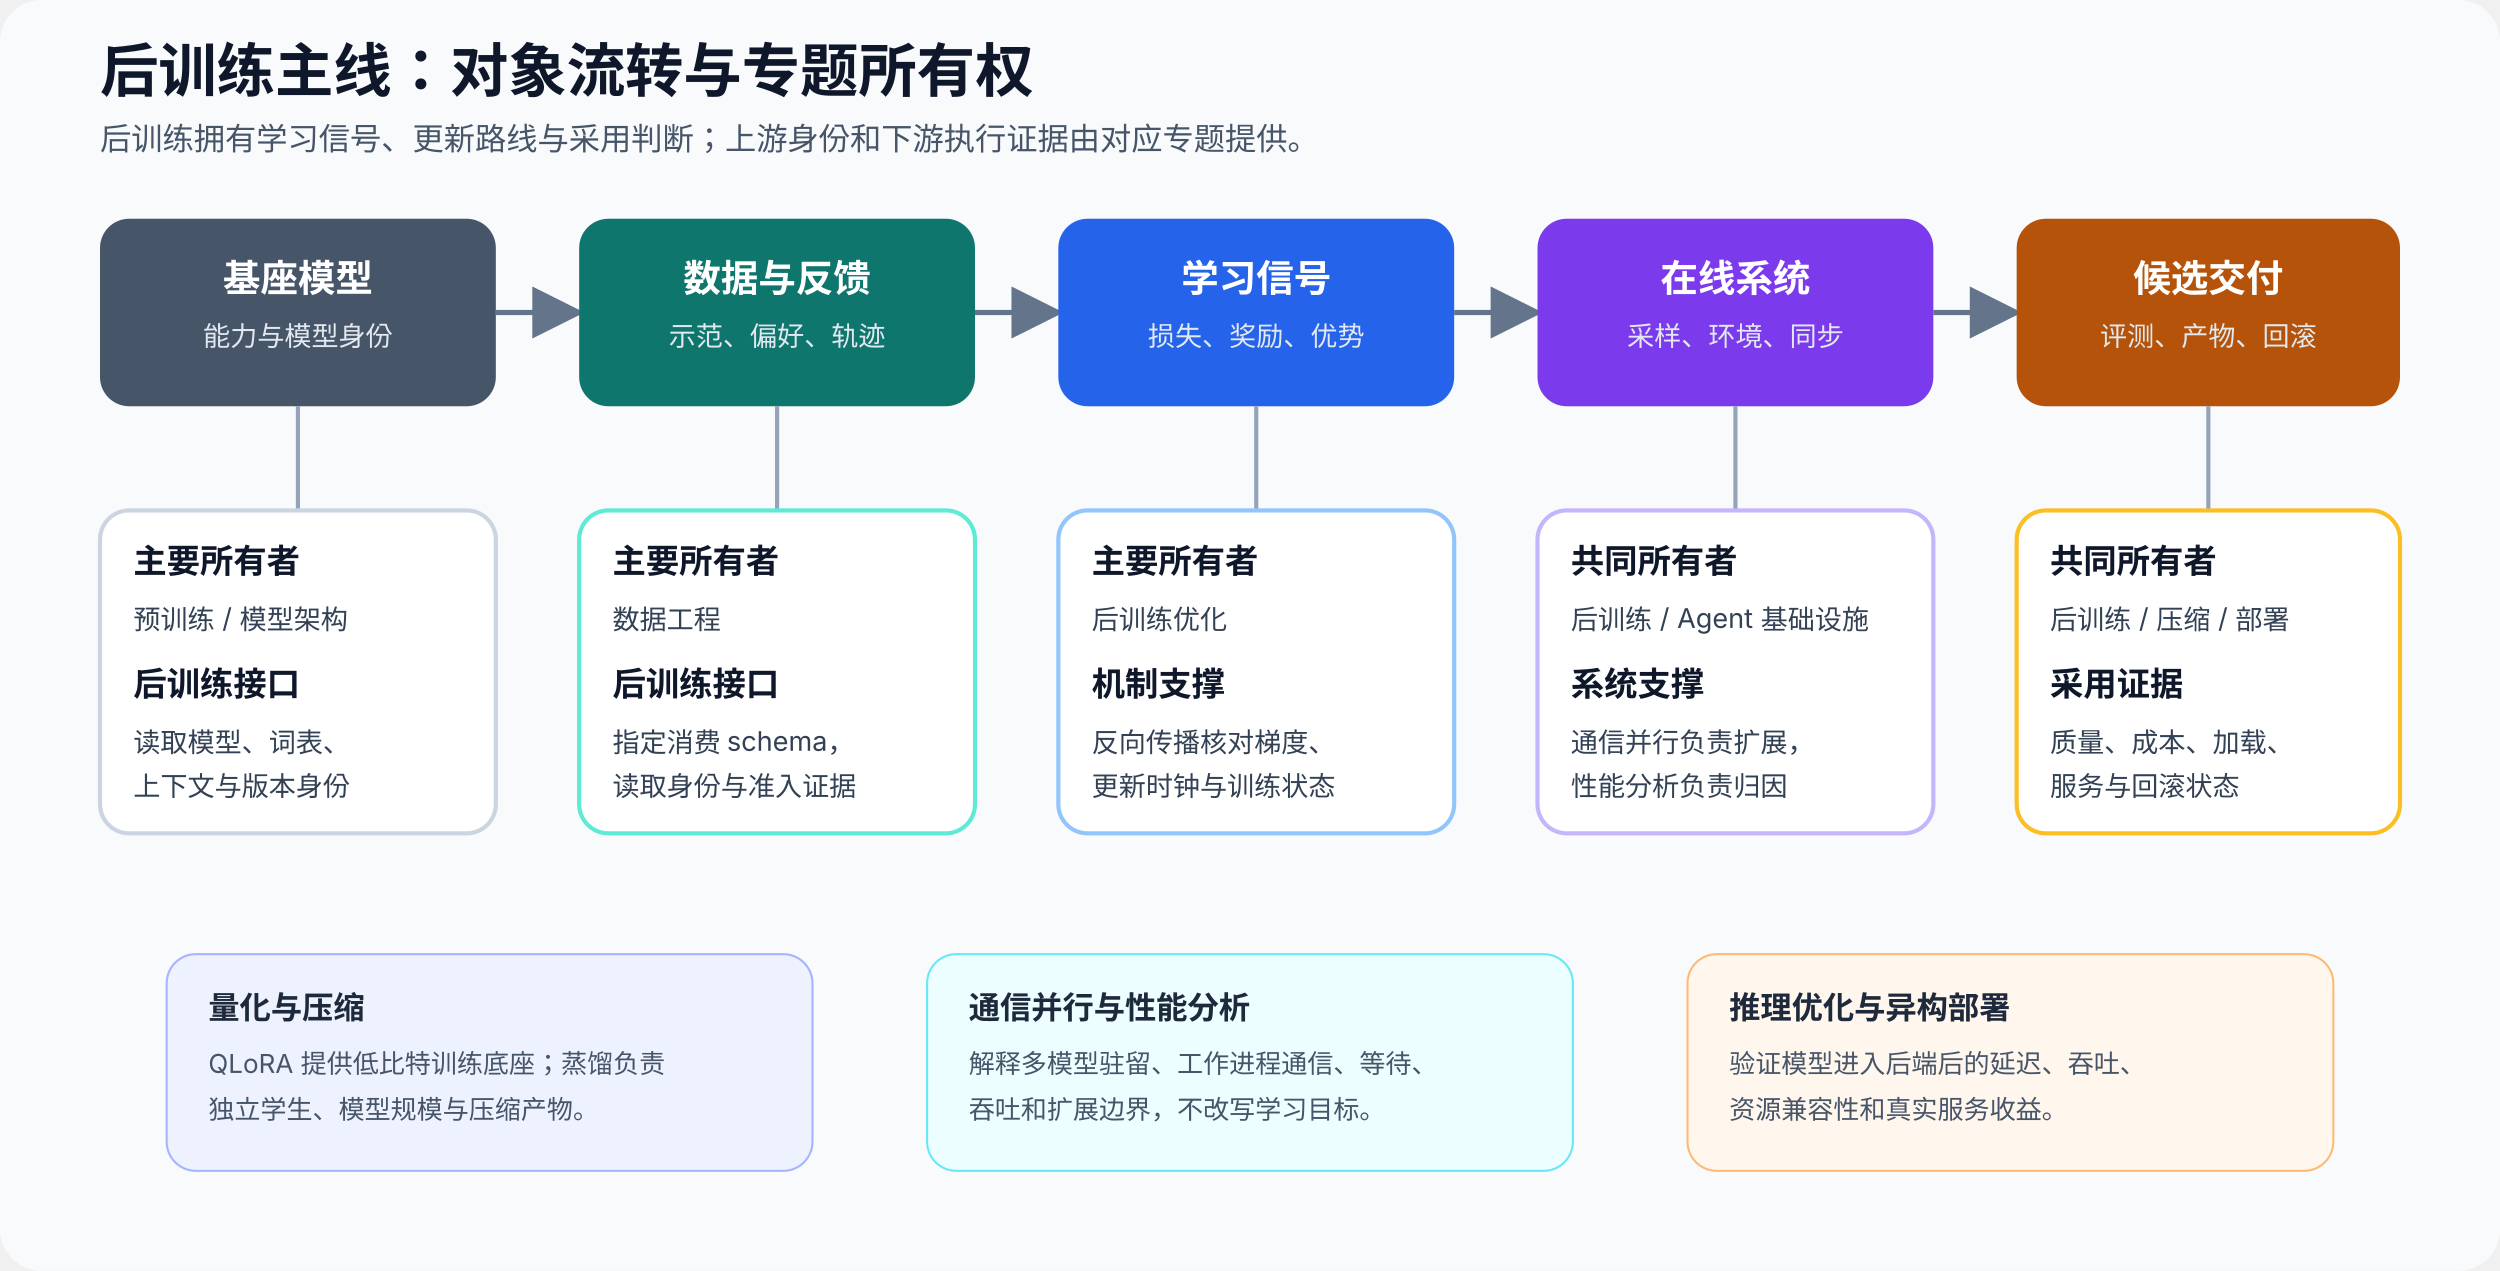
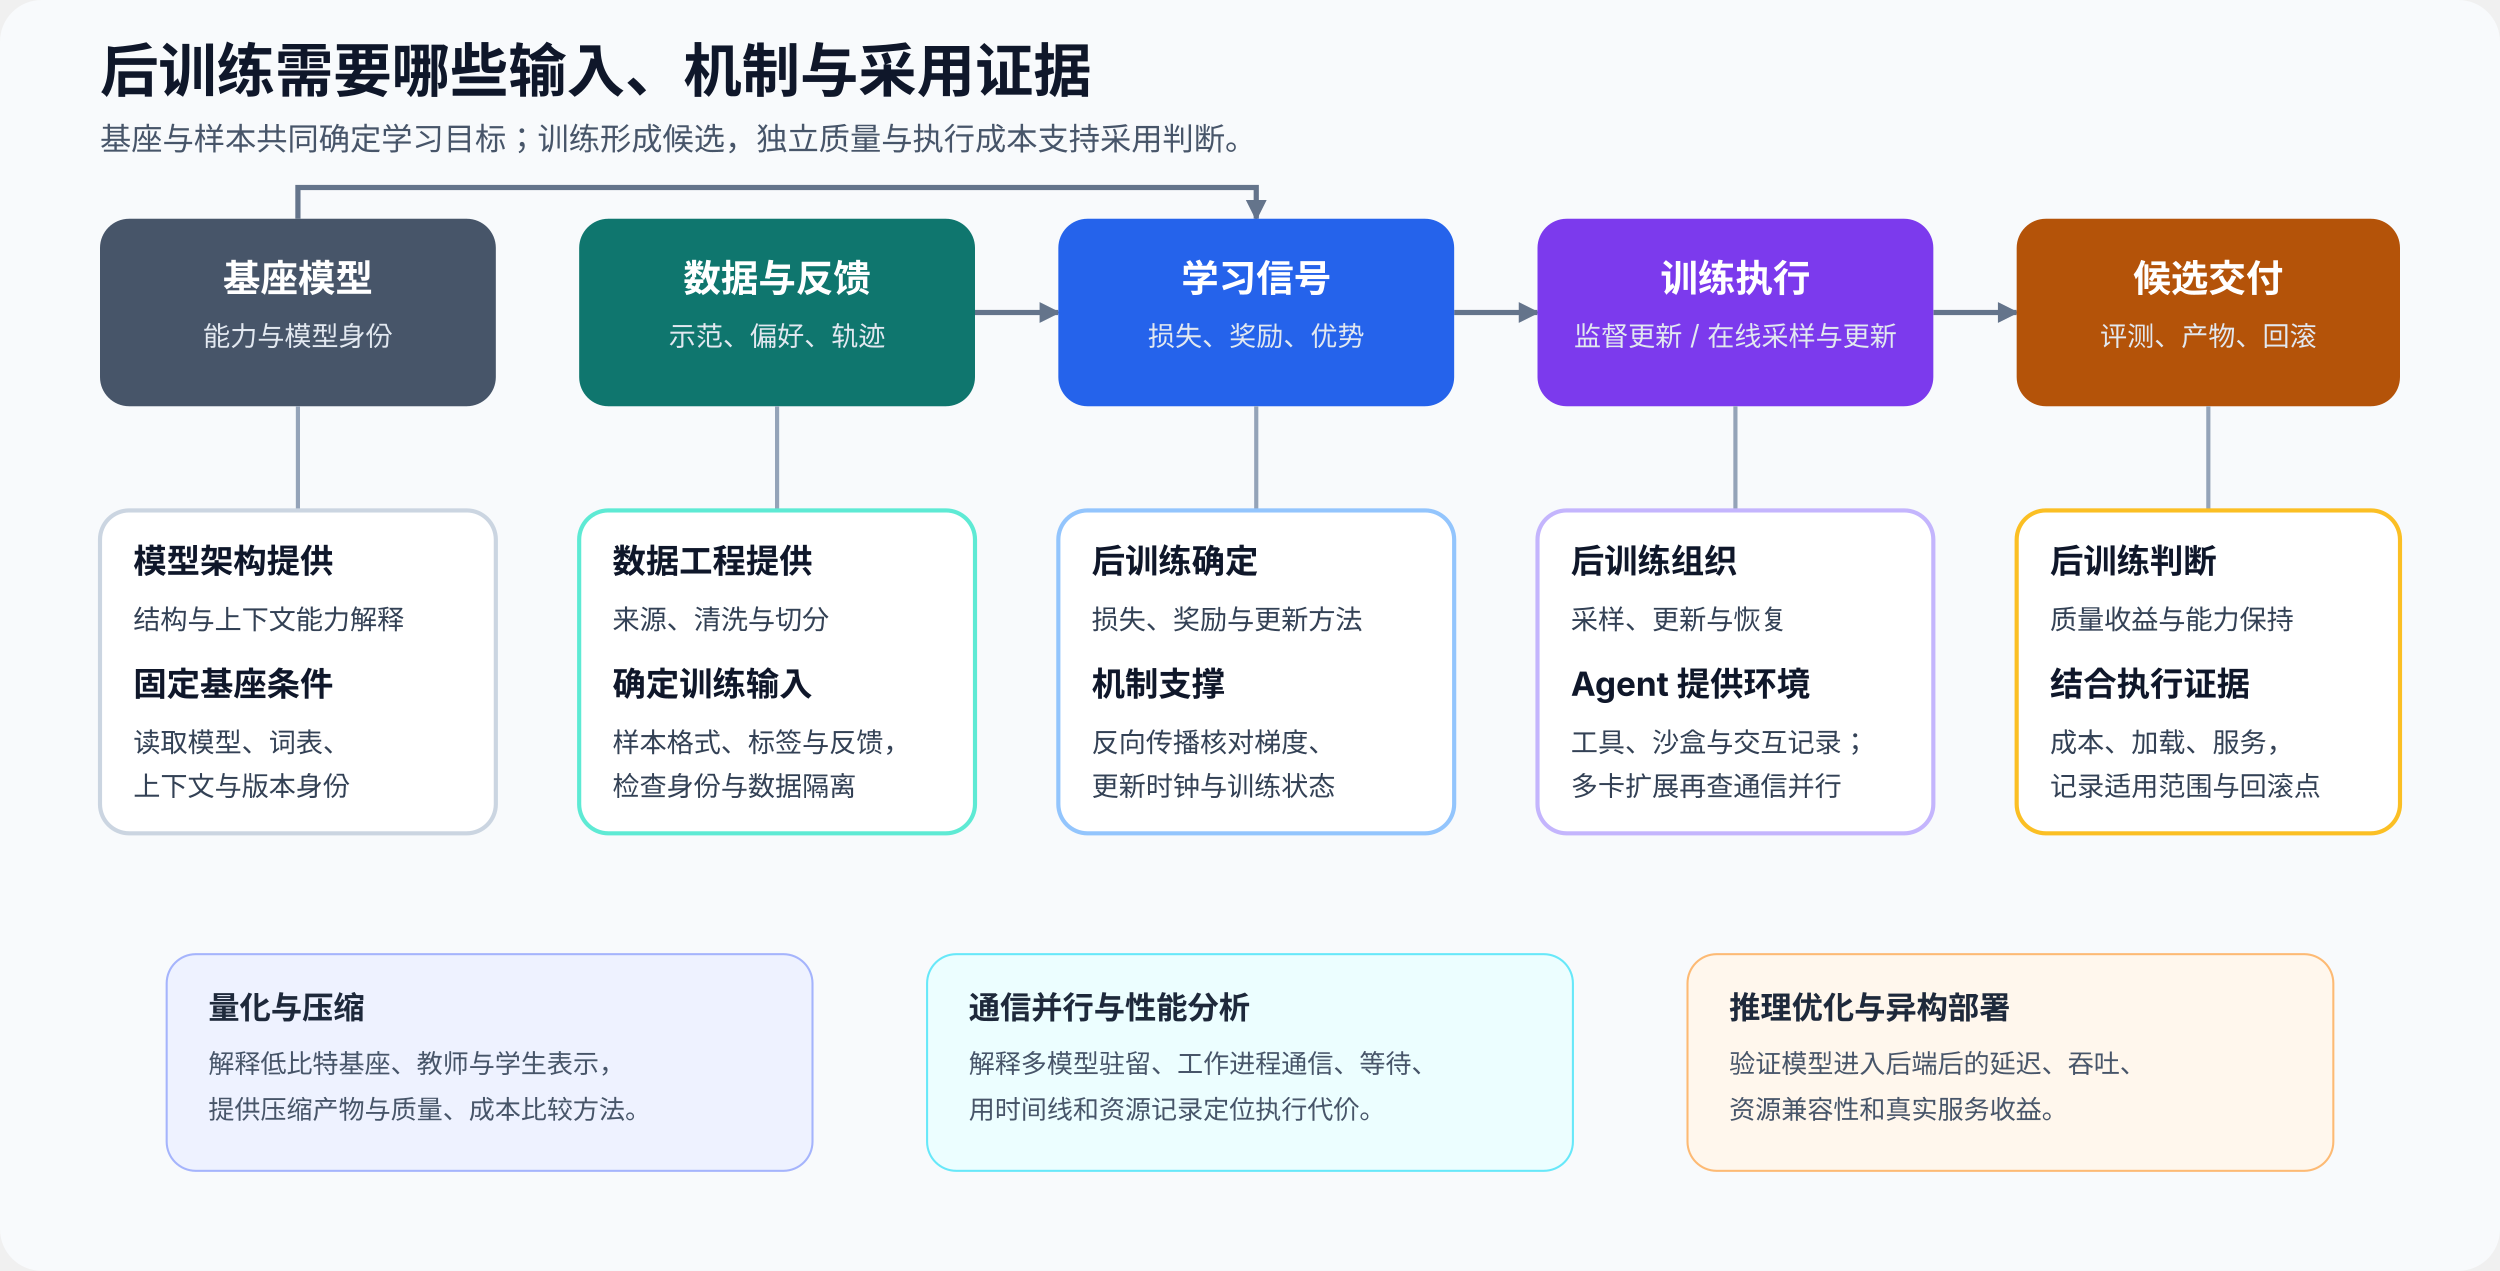
<svg xmlns="http://www.w3.org/2000/svg" width="1200" height="610" viewBox="0 0 1200 610" role="img" aria-labelledby="title desc">
  <defs>
-     <marker id="arrow" markerWidth="10" markerHeight="10" refX="9" refY="5" orient="auto" markerUnits="strokeWidth">
+     <marker id="arrow" markerWidth="10" markerHeight="10" refX="9" refY="5" orient="auto" markerUnits="userSpaceOnUse">
      <path d="M0,0 L10,5 L0,10 Z" fill="#64748b" />
    </marker>
    <style>
      .title { font: 700 28px Inter, "Noto Sans SC", "Microsoft YaHei", sans-serif; fill: #0f172a; }
      .subtitle { font: 400 15px Inter, "Noto Sans SC", "Microsoft YaHei", sans-serif; fill: #475569; }
      .node-title { font: 700 18px Inter, "Noto Sans SC", "Microsoft YaHei", sans-serif; fill: #ffffff; }
      .node-sub { font: 400 13px Inter, "Noto Sans SC", "Microsoft YaHei", sans-serif; fill: #e2e8f0; }
      .owner-title { font: 700 16px Inter, "Noto Sans SC", "Microsoft YaHei", sans-serif; fill: #0f172a; }
      .owner-text { font: 400 13px Inter, "Noto Sans SC", "Microsoft YaHei", sans-serif; fill: #334155; }
      .support-title { font: 700 15px Inter, "Noto Sans SC", "Microsoft YaHei", sans-serif; fill: #1e293b; }
      .support-text { font: 400 12.5px Inter, "Noto Sans SC", "Microsoft YaHei", sans-serif; fill: #475569; }
      .flow { stroke: #64748b; stroke-width: 2.5; fill: none; marker-end: url(#arrow); }
      .link { stroke: #94a3b8; stroke-width: 2; fill: none; }
    </style>
  </defs>
  <rect width="1200" height="610" rx="20" fill="#f8fafc" />
-   <text x="48" y="44" class="title">后训练主线：对象流转与专题所有权</text>
-   <text x="48" y="72" class="subtitle">后训练拥有学习信号、更新路线与采用判断；上游身份和下游执行证据由对应专题提供。</text>
-   <path d="M238 150 H278" class="flow" />
+   <text x="48" y="44" class="title">后训练需要哪些输入、机制与采用证据</text>
+   <text x="48" y="72" class="subtitle">基座与样本共同确定学习目标；训练形成候选，独立质量与执行成本支持采用判断。</text>
+   <path d="M143 105V90H603V105" class="flow" />
  <path d="M468 150 H508" class="flow" />
  <path d="M698 150 H738" class="flow" />
  <path d="M928 150 H968" class="flow" />
  <g>
    <rect x="48" y="105" width="190" height="90" rx="14" fill="#475569" />
    <text x="143" y="140" text-anchor="middle" class="node-title">基座模型</text>
    <text x="143" y="166" text-anchor="middle" class="node-sub">能力与模型身份</text>
  </g>
  <g>
    <rect x="278" y="105" width="190" height="90" rx="14" fill="#0f766e" />
    <text x="373" y="140" text-anchor="middle" class="node-title">数据与反馈</text>
    <text x="373" y="166" text-anchor="middle" class="node-sub">示范、偏好、轨迹</text>
  </g>
  <g>
    <rect x="508" y="105" width="190" height="90" rx="14" fill="#2563eb" />
    <text x="603" y="140" text-anchor="middle" class="node-title">学习信号</text>
    <text x="603" y="166" text-anchor="middle" class="node-sub">损失、奖励、优势</text>
  </g>
  <g>
    <rect x="738" y="105" width="190" height="90" rx="14" fill="#7c3aed" />
-     <text x="833" y="140" text-anchor="middle" class="node-title">在线系统</text>
-     <text x="833" y="166" text-anchor="middle" class="node-sub">采样、环境、同步</text>
+     <text x="833" y="140" text-anchor="middle" class="node-title">训练执行</text>
+     <text x="833" y="166" text-anchor="middle" class="node-sub">监督更新 / 在线采样与更新</text>
  </g>
  <g>
    <rect x="968" y="105" width="184" height="90" rx="14" fill="#b45309" />
    <text x="1060" y="140" text-anchor="middle" class="node-title">候选交付</text>
    <text x="1060" y="166" text-anchor="middle" class="node-sub">评测、产物、回滚</text>
  </g>
  <path d="M143 195 V245" class="link" />
  <path d="M373 195 V245" class="link" />
  <path d="M603 195 V245" class="link" />
  <path d="M833 195 V245" class="link" />
  <path d="M1060 195 V245" class="link" />
  <g>
    <rect x="48" y="245" width="190" height="155" rx="14" fill="#ffffff" stroke="#cbd5e1" stroke-width="2" />
-     <text x="64" y="275" class="owner-title">主要所有者</text>
-     <text x="64" y="302" class="owner-text">预训练 / 模型架构</text>
-     <text x="64" y="334" class="owner-title">后训练接口</text>
+     <text x="64" y="275" class="owner-title">模型架构提供</text>
+     <text x="64" y="302" class="owner-text">结构与上下文能力解释</text>
+     <text x="64" y="334" class="owner-title">固定基座条件</text>
    <text x="64" y="361" class="owner-text">读取模型、词表、</text>
    <text x="64" y="382" class="owner-text">上下文与版本身份</text>
  </g>
  <g>
    <rect x="278" y="245" width="190" height="155" rx="14" fill="#ffffff" stroke="#5eead4" stroke-width="2" />
-     <text x="294" y="275" class="owner-title">主要所有者</text>
-     <text x="294" y="302" class="owner-text">数据工程</text>
-     <text x="294" y="334" class="owner-title">后训练接口</text>
-     <text x="294" y="361" class="owner-text">指定消费 schema，</text>
-     <text x="294" y="382" class="owner-text">读取身份与准入证据</text>
+     <text x="294" y="275" class="owner-title">数据工程提供</text>
+     <text x="294" y="302" class="owner-text">来源、清洗与切分</text>
+     <text x="294" y="334" class="owner-title">确定训练输入</text>
+     <text x="294" y="361" class="owner-text">样本格式、标签与反馈，</text>
+     <text x="294" y="382" class="owner-text">检查身份与数据隔离</text>
  </g>
  <g>
    <rect x="508" y="245" width="190" height="155" rx="14" fill="#ffffff" stroke="#93c5fd" stroke-width="2" />
-     <text x="524" y="275" class="owner-title">主要所有者</text>
-     <text x="524" y="302" class="owner-text">后训练优化</text>
+     <text x="524" y="275" class="owner-title">后训练确定</text>
+     <text x="524" y="302" class="owner-text">损失、奖励与更新方法</text>
    <text x="524" y="334" class="owner-title">机制支撑</text>
    <text x="524" y="361" class="owner-text">反向传播核对梯度、</text>
    <text x="524" y="382" class="owner-text">更新时钟与训练状态</text>
  </g>
  <g>
    <rect x="738" y="245" width="190" height="155" rx="14" fill="#ffffff" stroke="#c4b5fd" stroke-width="2" />
-     <text x="754" y="275" class="owner-title">共同所有者</text>
-     <text x="754" y="302" class="owner-text">后训练 / Agent 基础设施</text>
-     <text x="754" y="334" class="owner-title">系统支撑</text>
-     <text x="754" y="361" class="owner-text">通信并行负责扩展，</text>
-     <text x="754" y="382" class="owner-text">性能分析负责归因</text>
+     <text x="754" y="275" class="owner-title">后训练组织</text>
+     <text x="754" y="302" class="owner-text">采样、更新与恢复</text>
+     <text x="754" y="334" class="owner-title">Agent 提供环境</text>
+     <text x="754" y="361" class="owner-text">工具、沙盒与交互记录；</text>
+     <text x="754" y="382" class="owner-text">多卡扩展再查通信并行</text>
  </g>
  <g>
    <rect x="968" y="245" width="184" height="155" rx="14" fill="#ffffff" stroke="#fbbf24" stroke-width="2" />
-     <text x="984" y="275" class="owner-title">共同所有者</text>
-     <text x="984" y="302" class="owner-text">后训练 / 压缩 / 部署</text>
-     <text x="984" y="334" class="owner-title">采用证据</text>
-     <text x="984" y="361" class="owner-text">质量、成本、加载、</text>
-     <text x="984" y="382" class="owner-text">服务与回滚状态</text>
+     <text x="984" y="275" class="owner-title">后训练判断</text>
+     <text x="984" y="302" class="owner-text">质量收益与能力保持</text>
+     <text x="984" y="334" class="owner-title">结合执行证据</text>
+     <text x="984" y="361" class="owner-text">成本、加载、服务，</text>
+     <text x="984" y="382" class="owner-text">记录适用范围与回滚点</text>
  </g>
  <g>
    <rect x="80" y="458" width="310" height="104" rx="14" fill="#eef2ff" stroke="#a5b4fc" />
    <text x="100" y="489" class="support-title">量化与压缩</text>
-     <text x="100" y="515" class="support-text">QLoRA 提供低比特训练底座；蒸馏负责</text>
-     <text x="100" y="537" class="support-text">独立学生、模型规模与压缩产物。</text>
+     <text x="100" y="515" class="support-text">解释低比特基座、教师与学生表示，</text>
+     <text x="100" y="537" class="support-text">提供压缩产物与质量、成本比较方法。</text>
  </g>
  <g>
    <rect x="445" y="458" width="310" height="104" rx="14" fill="#ecfeff" stroke="#67e8f9" />
    <text x="465" y="489" class="support-title">通信并行与性能分析</text>
    <text x="465" y="515" class="support-text">解释多模型驻留、工作进程通信、等待、</text>
-     <text x="465" y="537" class="support-text">吞吐和扩展边界，不改写学习目标。</text>
+     <text x="465" y="537" class="support-text">用时间线和资源记录定位执行代价。</text>
  </g>
  <g>
    <rect x="810" y="458" width="310" height="104" rx="14" fill="#fff7ed" stroke="#fdba74" />
    <text x="830" y="489" class="support-title">推理优化与异构部署</text>
    <text x="830" y="515" class="support-text">验证模型进入后端后的延迟、吞吐、</text>
    <text x="830" y="537" class="support-text">资源兼容性和真实服务收益。</text>
  </g>
</svg>
